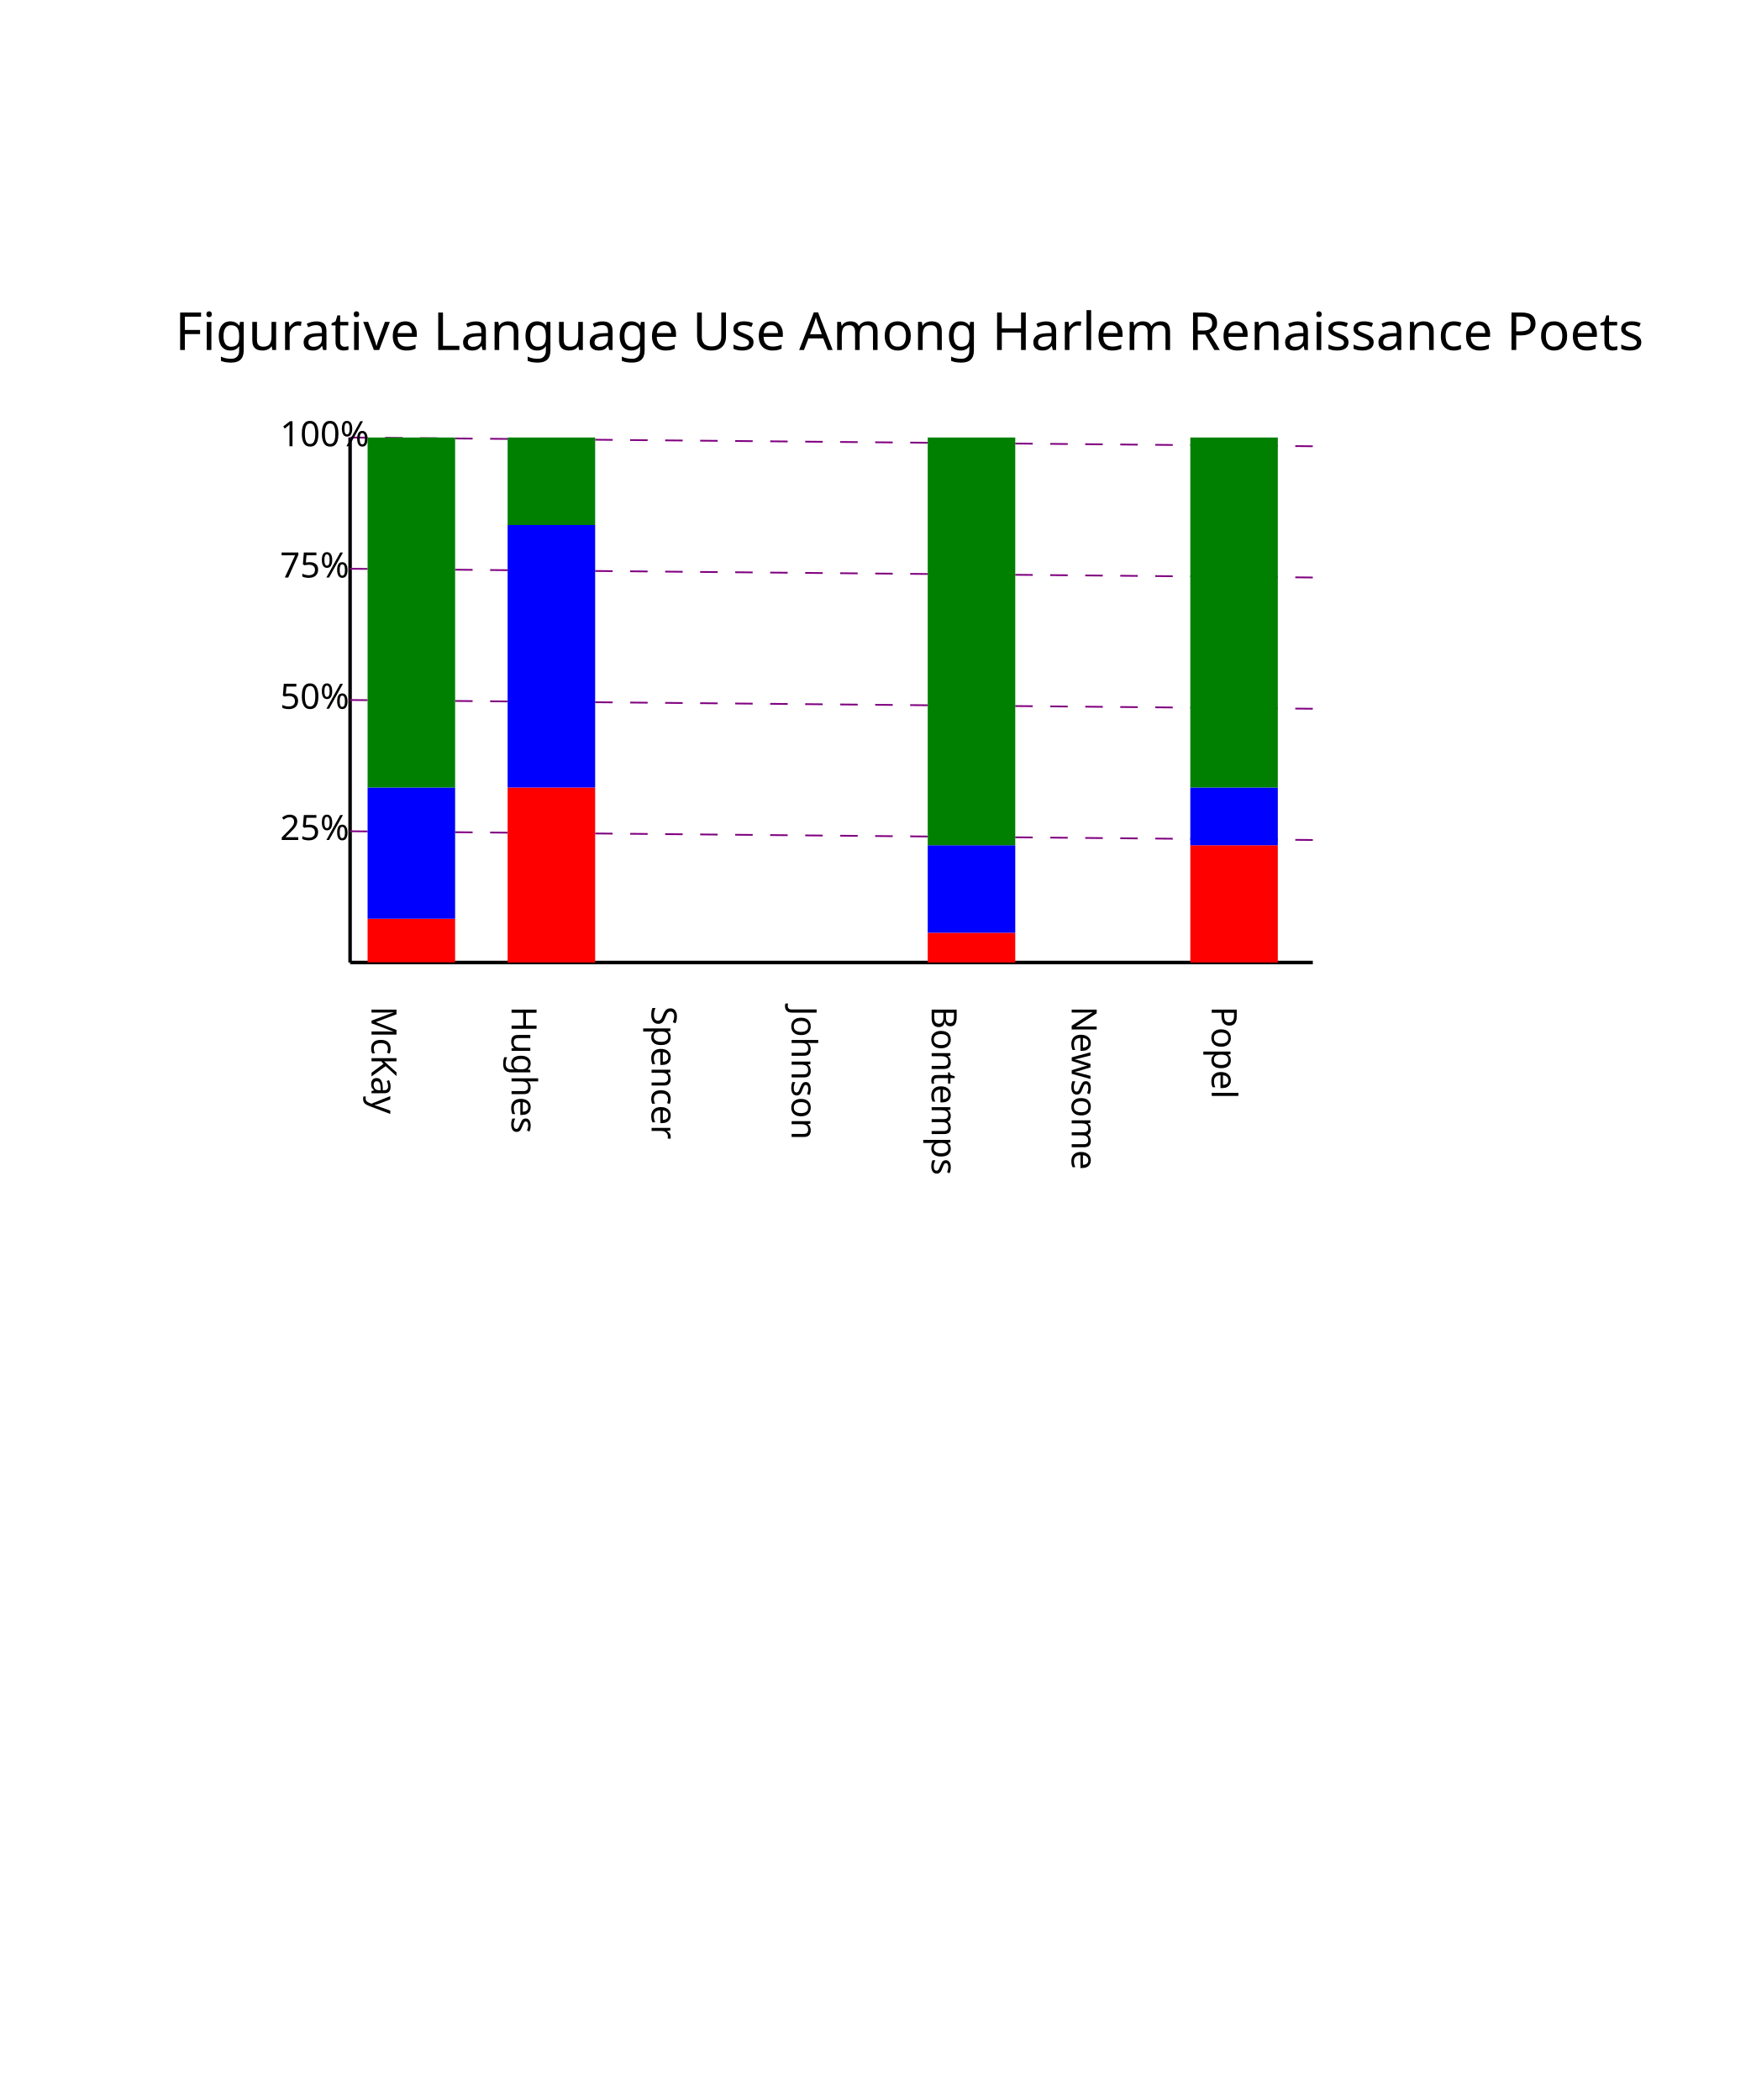
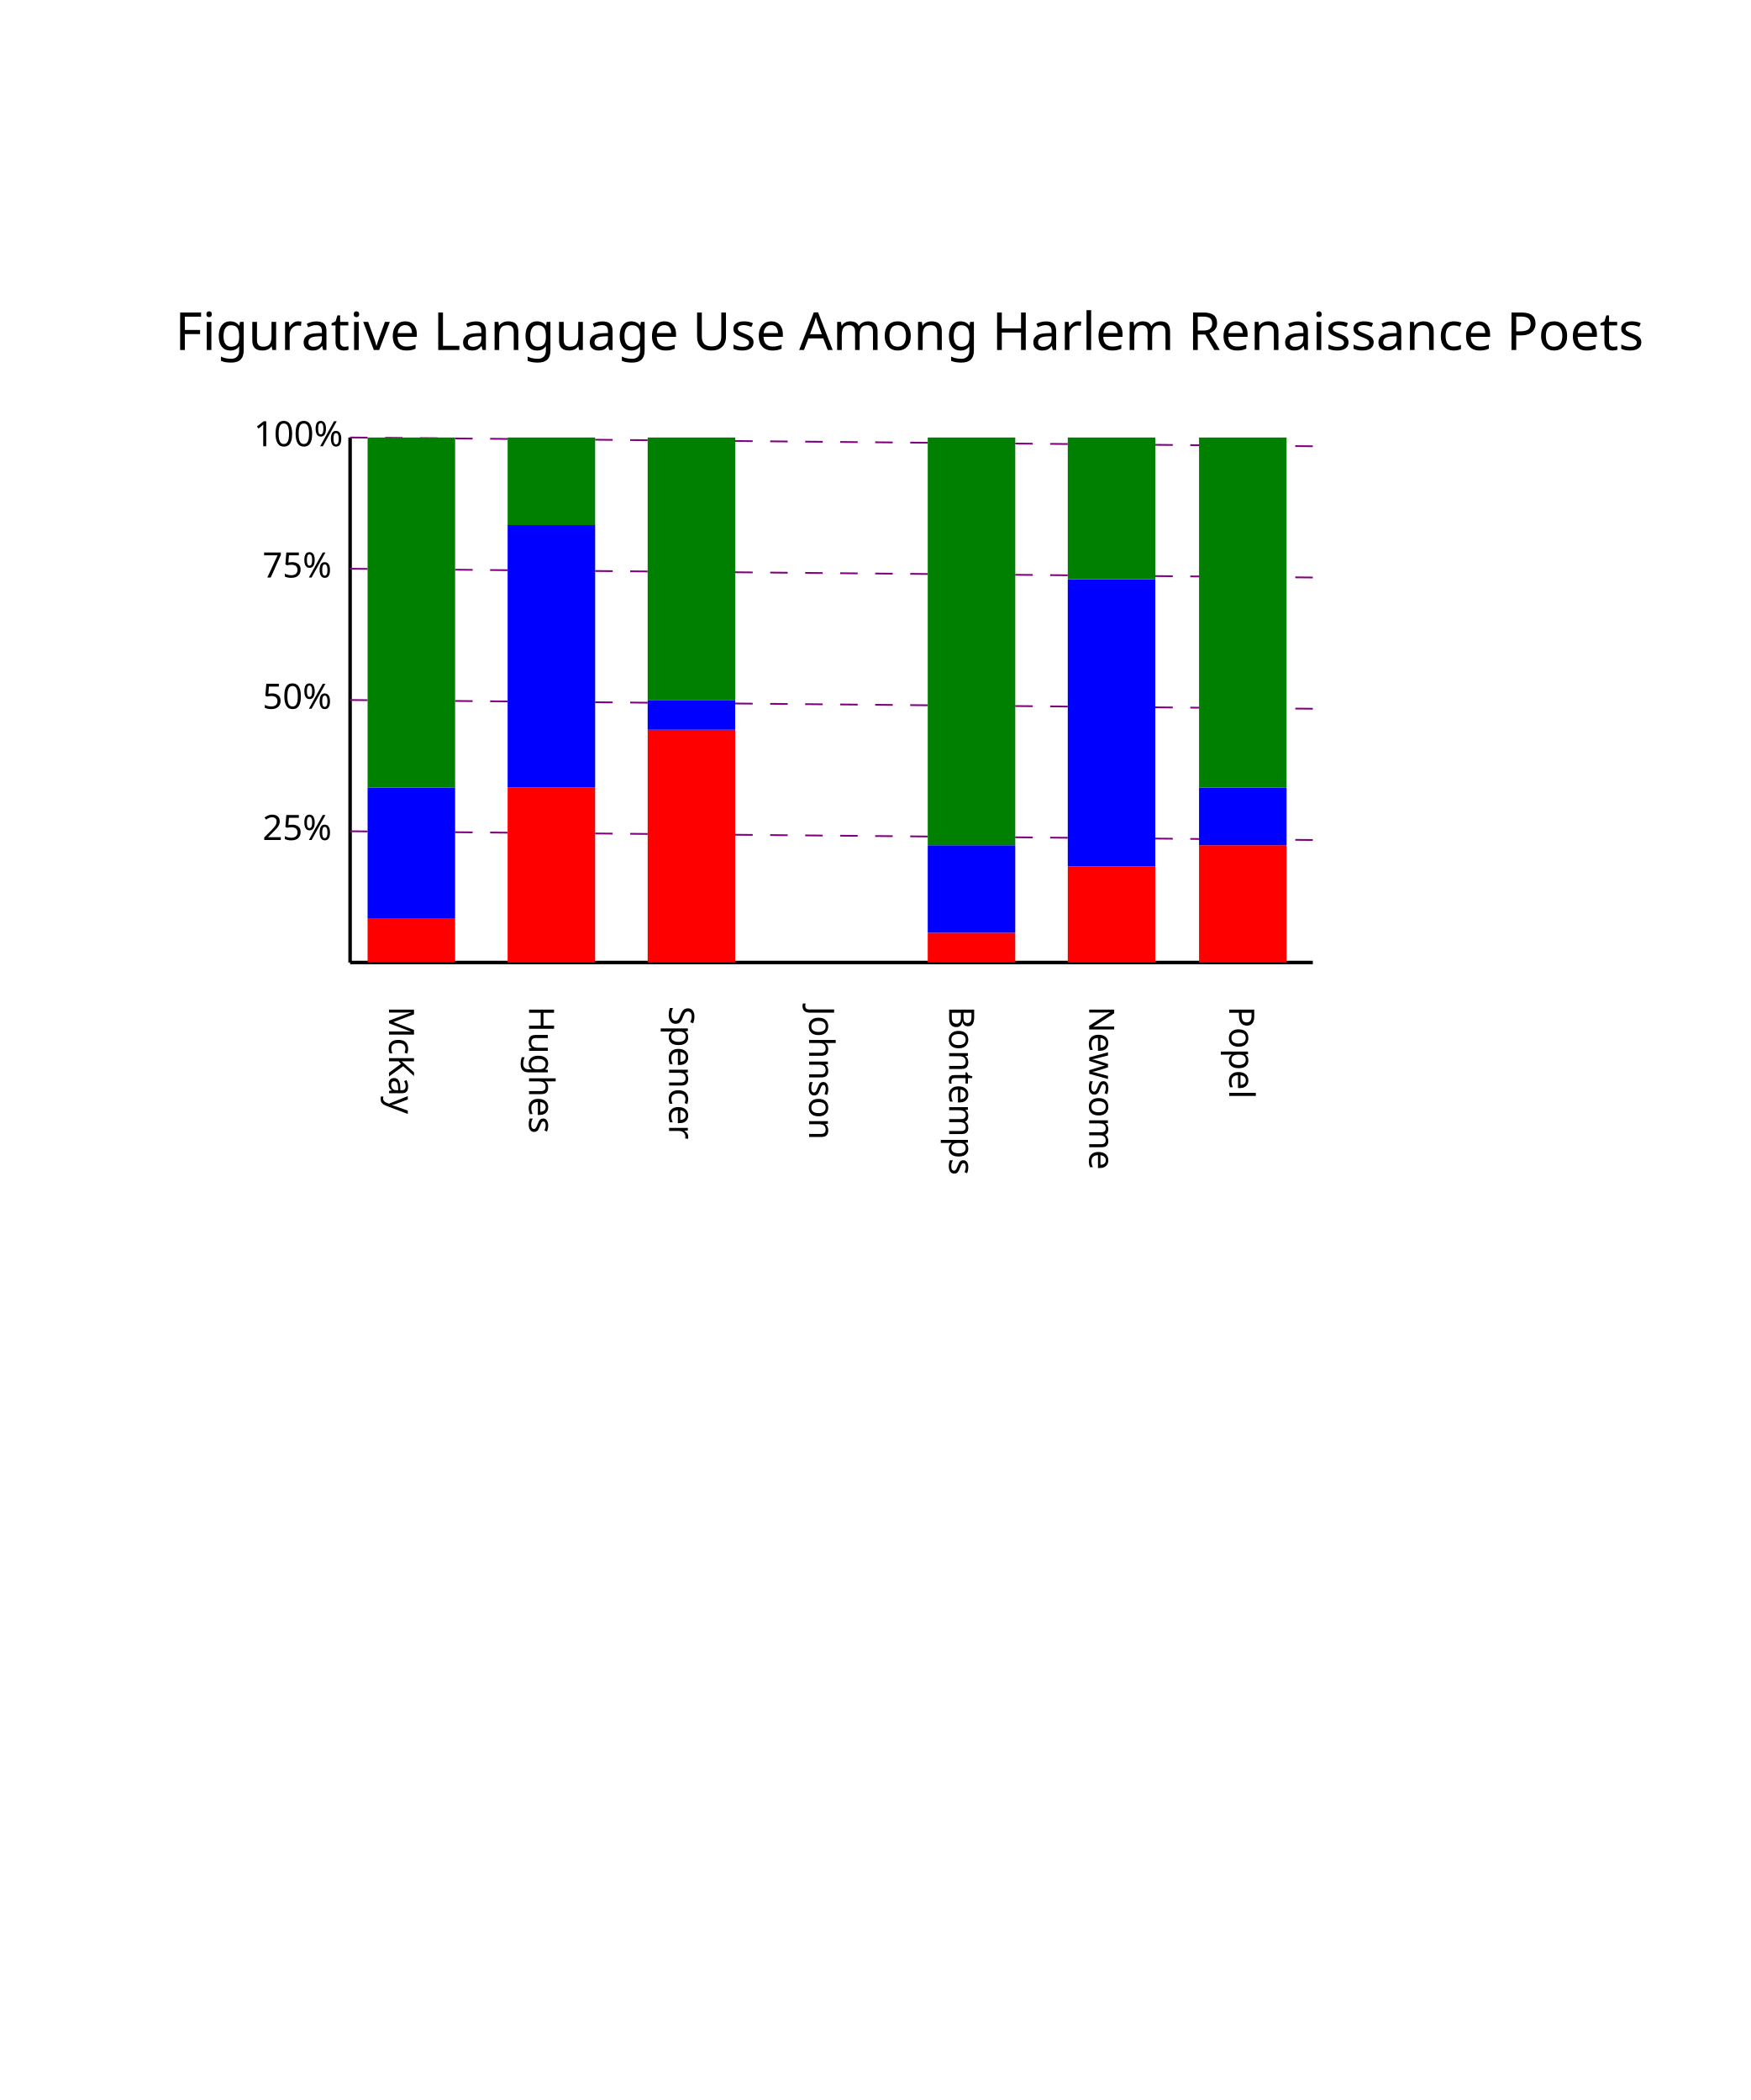
<svg xmlns="http://www.w3.org/2000/svg" width="1000" height="1200">
  <g transform="translate(200 550)">
    <text x="-100" y="-350" style="font-family:sans-serif;font-size:30px">Figurative Language Use Among Harlem Renaissance Poets</text>
    <line x1="0" y1="0" x2="550" y2="0" stroke="black" stroke-width="2" />
    <line x1="0" y1="0" x2="0" y2="-300" stroke="black" stroke-width="2" />
-     <text x="20" y="25" style="font-family:sans-serif;font-size:20px;writing-mode:tb" fill="black">McKay</text>
-     <text x="100" y="25" style="font-family:sans-serif;font-size:20px;writing-mode:tb" fill="black">Hughes</text>
-     <text x="180" y="25" style="font-family:sans-serif;font-size:20px;writing-mode:tb" fill="black">Spencer</text>
-     <text x="260" y="25" style="font-family:sans-serif;font-size:20px;writing-mode:tb" fill="black">Johnson</text>
-     <text x="340" y="25" style="font-family:sans-serif;font-size:20px;writing-mode:tb" fill="black">Bontemps</text>
-     <text x="420" y="25" style="font-family:sans-serif;font-size:20px;writing-mode:tb" fill="black">Newsome</text>
-     <text x="500" y="25" style="font-family:sans-serif;font-size:20px;writing-mode:tb" fill="black">Popel</text>
+     <text x="30" y="25" style="font-family:sans-serif;font-size:20px;writing-mode:tb" fill="black">McKay</text>
+     <text x="110" y="25" style="font-family:sans-serif;font-size:20px;writing-mode:tb" fill="black">Hughes</text>
+     <text x="190" y="25" style="font-family:sans-serif;font-size:20px;writing-mode:tb" fill="black">Spencer</text>
+     <text x="270" y="25" style="font-family:sans-serif;font-size:20px;writing-mode:tb" fill="black">Johnson</text>
+     <text x="350" y="25" style="font-family:sans-serif;font-size:20px;writing-mode:tb" fill="black">Bontemps</text>
+     <text x="430" y="25" style="font-family:sans-serif;font-size:20px;writing-mode:tb" fill="black">Newsome</text>
+     <text x="510" y="25" style="font-family:sans-serif;font-size:20px;writing-mode:tb" fill="black">Popel</text>
    <line x1="0" y1="-75" x2="550" y2="-70" stroke="purple" stroke-width="1" stroke-dasharray="10" />
-     <text x="-40" y="-70" style="font-family:sans-serif;font-size:20px">25%</text>
+     <text x="-50" y="-70" style="font-family:sans-serif;font-size:20px">25%</text>
    <line x1="0" y1="-150" x2="550" y2="-145" stroke="purple" stroke-width="1" stroke-dasharray="10" />
-     <text x="-40" y="-145" style="font-family:sans-serif;font-size:20px">50%</text>
+     <text x="-50" y="-145" style="font-family:sans-serif;font-size:20px">50%</text>
    <line x1="0" y1="-225" x2="550" y2="-220" stroke="purple" stroke-width="1" stroke-dasharray="10" />
-     <text x="-40" y="-220" style="font-family:sans-serif;font-size:20px">75%</text>
+     <text x="-50" y="-220" style="font-family:sans-serif;font-size:20px">75%</text>
    <line x1="0" y1="-300" x2="550" y2="-295" stroke="purple" stroke-width="1" stroke-dasharray="10" />
-     <text x="-40" y="-295" style="font-family:sans-serif;font-size:20px">100%</text>
+     <text x="-55" y="-295" style="font-family:sans-serif;font-size:20px">100%</text>
    <rect x="10" y="-25" height="24.9" width="50" fill="red" />
    <rect x="10" y="-100" height="75" width="50" fill="blue" />
    <rect x="10" y="-300" height="200" width="50" fill="green" />
    <rect x="90" y="-100" height="100" width="50" fill="red" />
    <rect x="90" y="-250" height="150" width="50" fill="blue" />
    <rect x="90" y="-300" height="50" width="50" fill="green" />
+     <rect x="170" y="-133" height="133" width="50" fill="red" />
+     <rect x="170" y="-150" height="17" width="50" fill="blue" />
+     <rect x="170" y="-300" height="150" width="50" fill="green" />
    <rect x="330" y="-17" height="17" width="50" fill="red" />
    <rect x="330" y="-67" height="50" width="50" fill="blue" />
    <rect x="330" y="-300" height="233" width="50" fill="green" />
-     <rect x="480" y="-67" height="67" width="50" fill="red" />
-     <rect x="480" y="-100" height="33" width="50" fill="blue" />
-     <rect x="480" y="-300" height="200" width="50" fill="green" />
+     <rect x="410" y="-55" height="55" width="50" fill="red" />
+     <rect x="410" y="-219" height="164" width="50" fill="blue" />
+     <rect x="410" y="-300" height="81" width="50" fill="green" />
+     <rect x="485" y="-67" height="67" width="50" fill="red" />
+     <rect x="485" y="-100" height="33" width="50" fill="blue" />
+     <rect x="485" y="-300" height="200" width="50" fill="green" />
  </g>
</svg>
